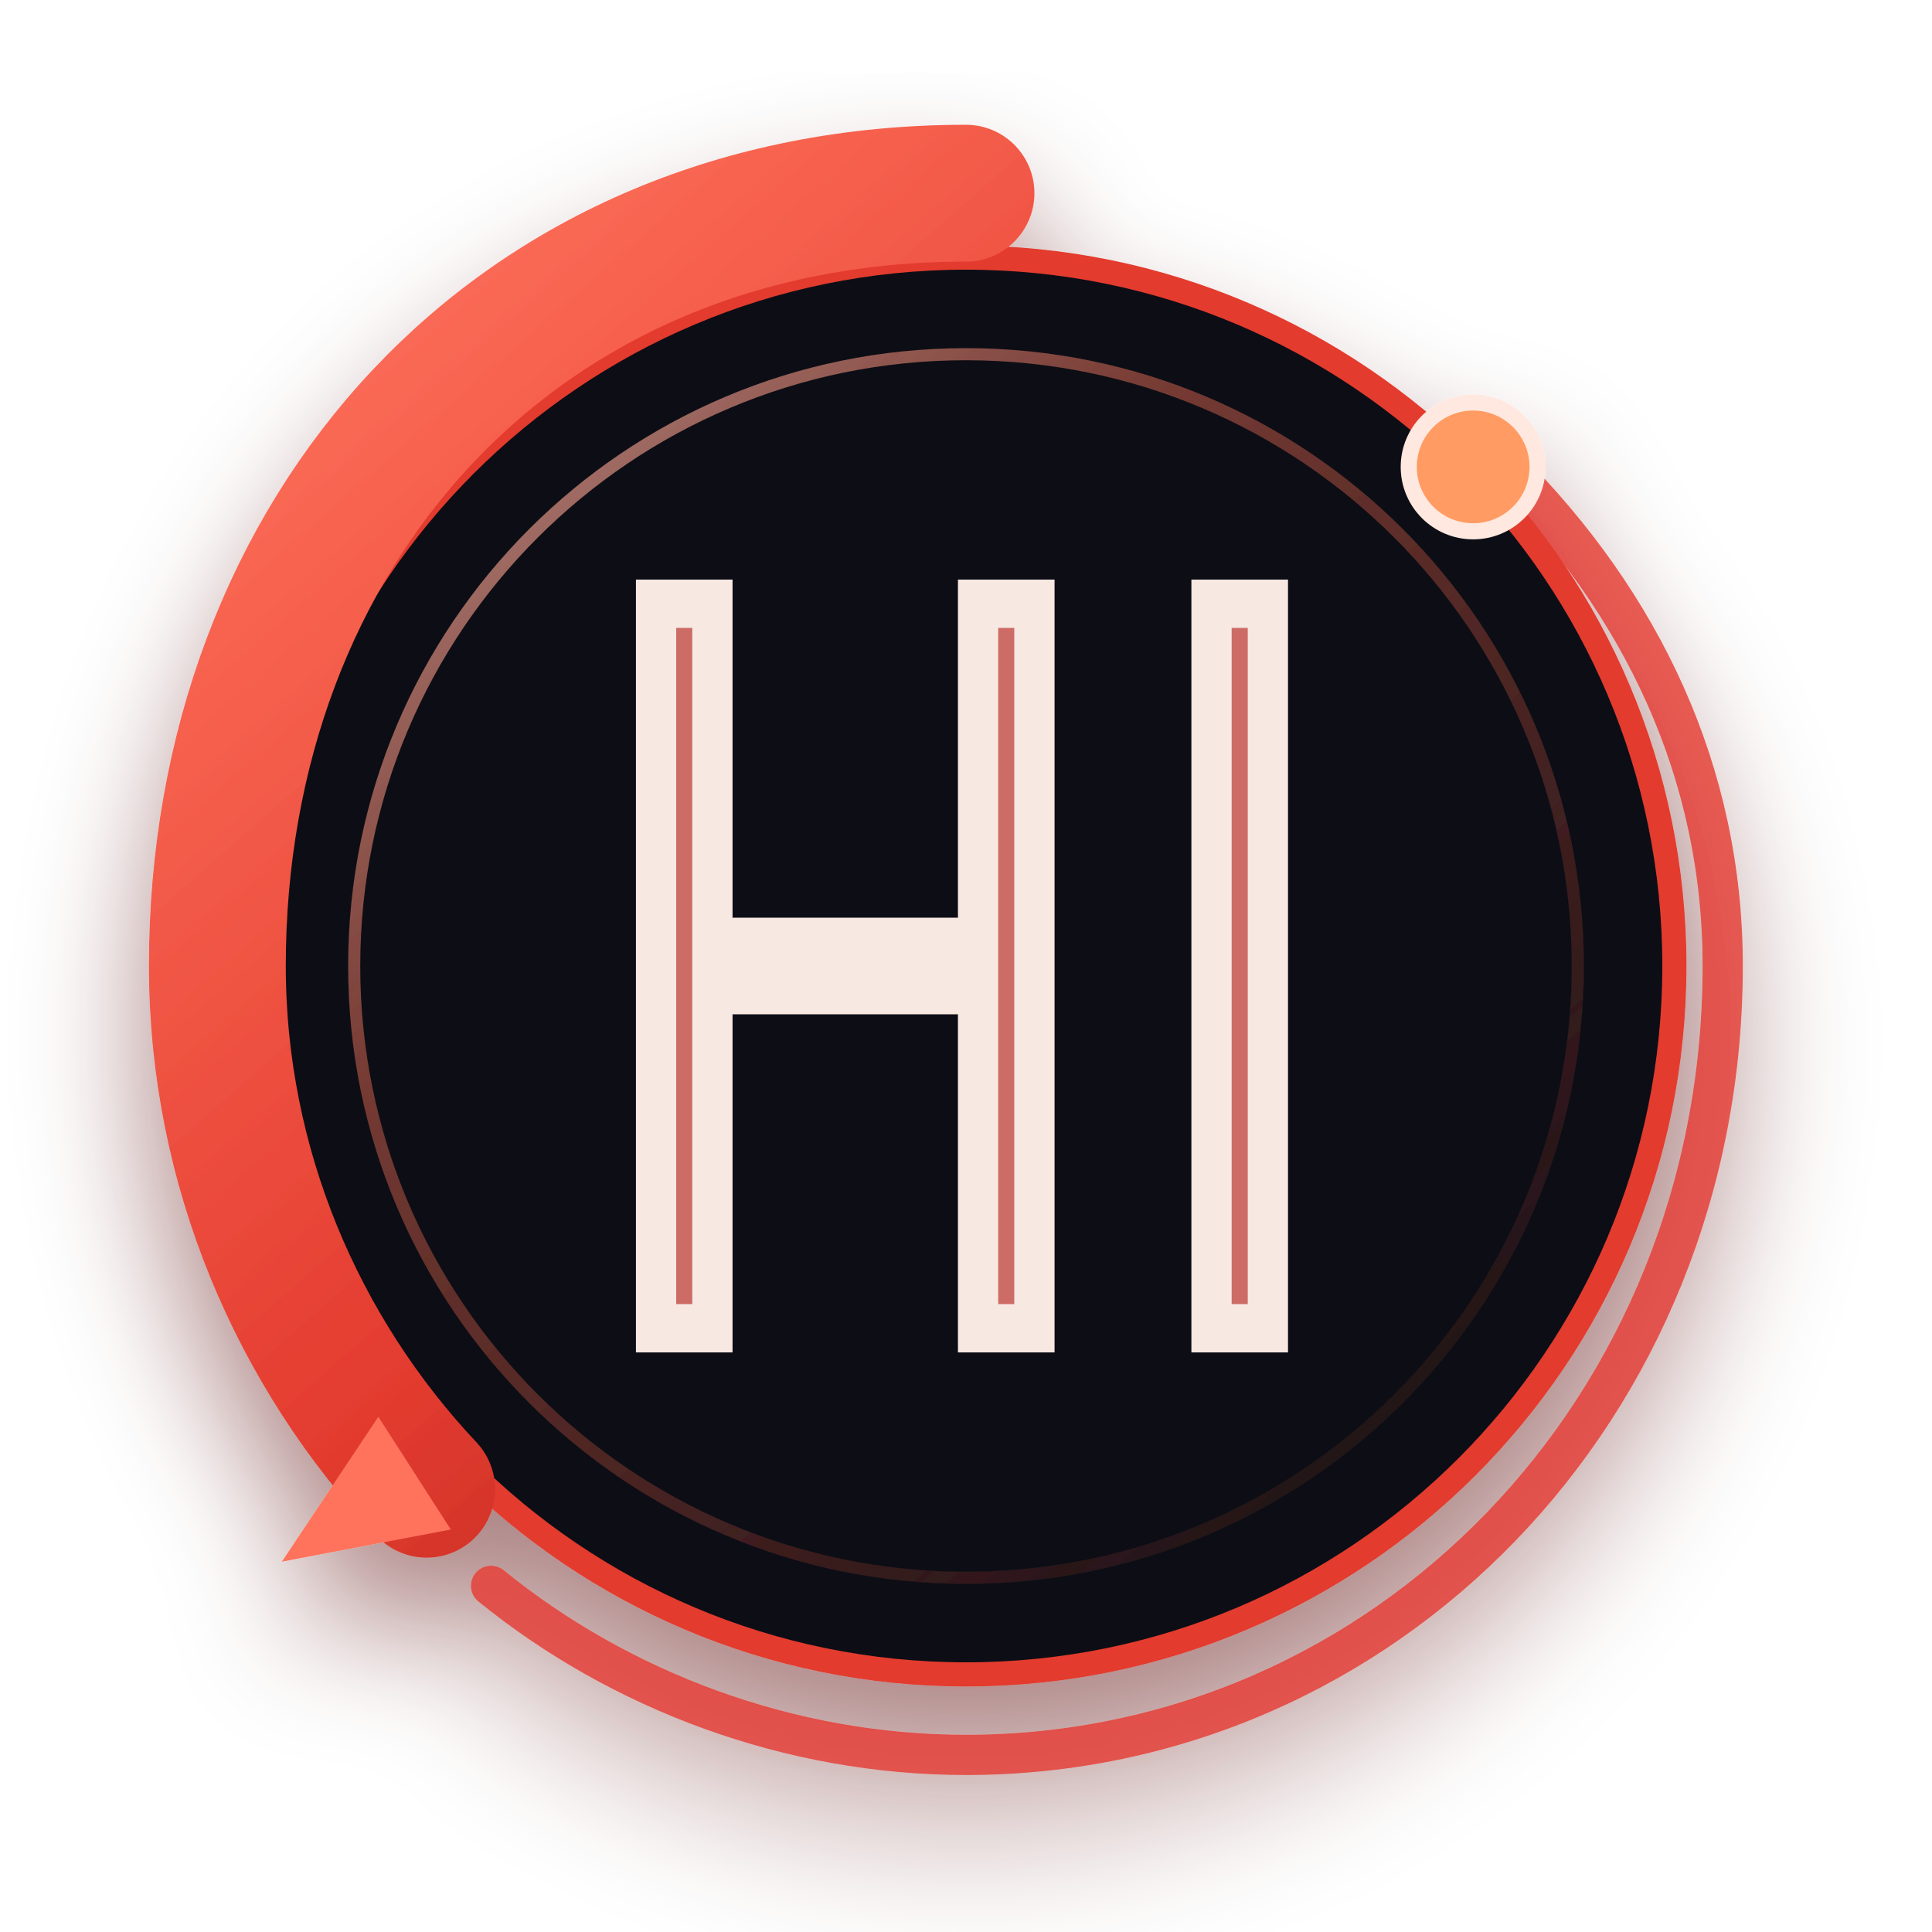
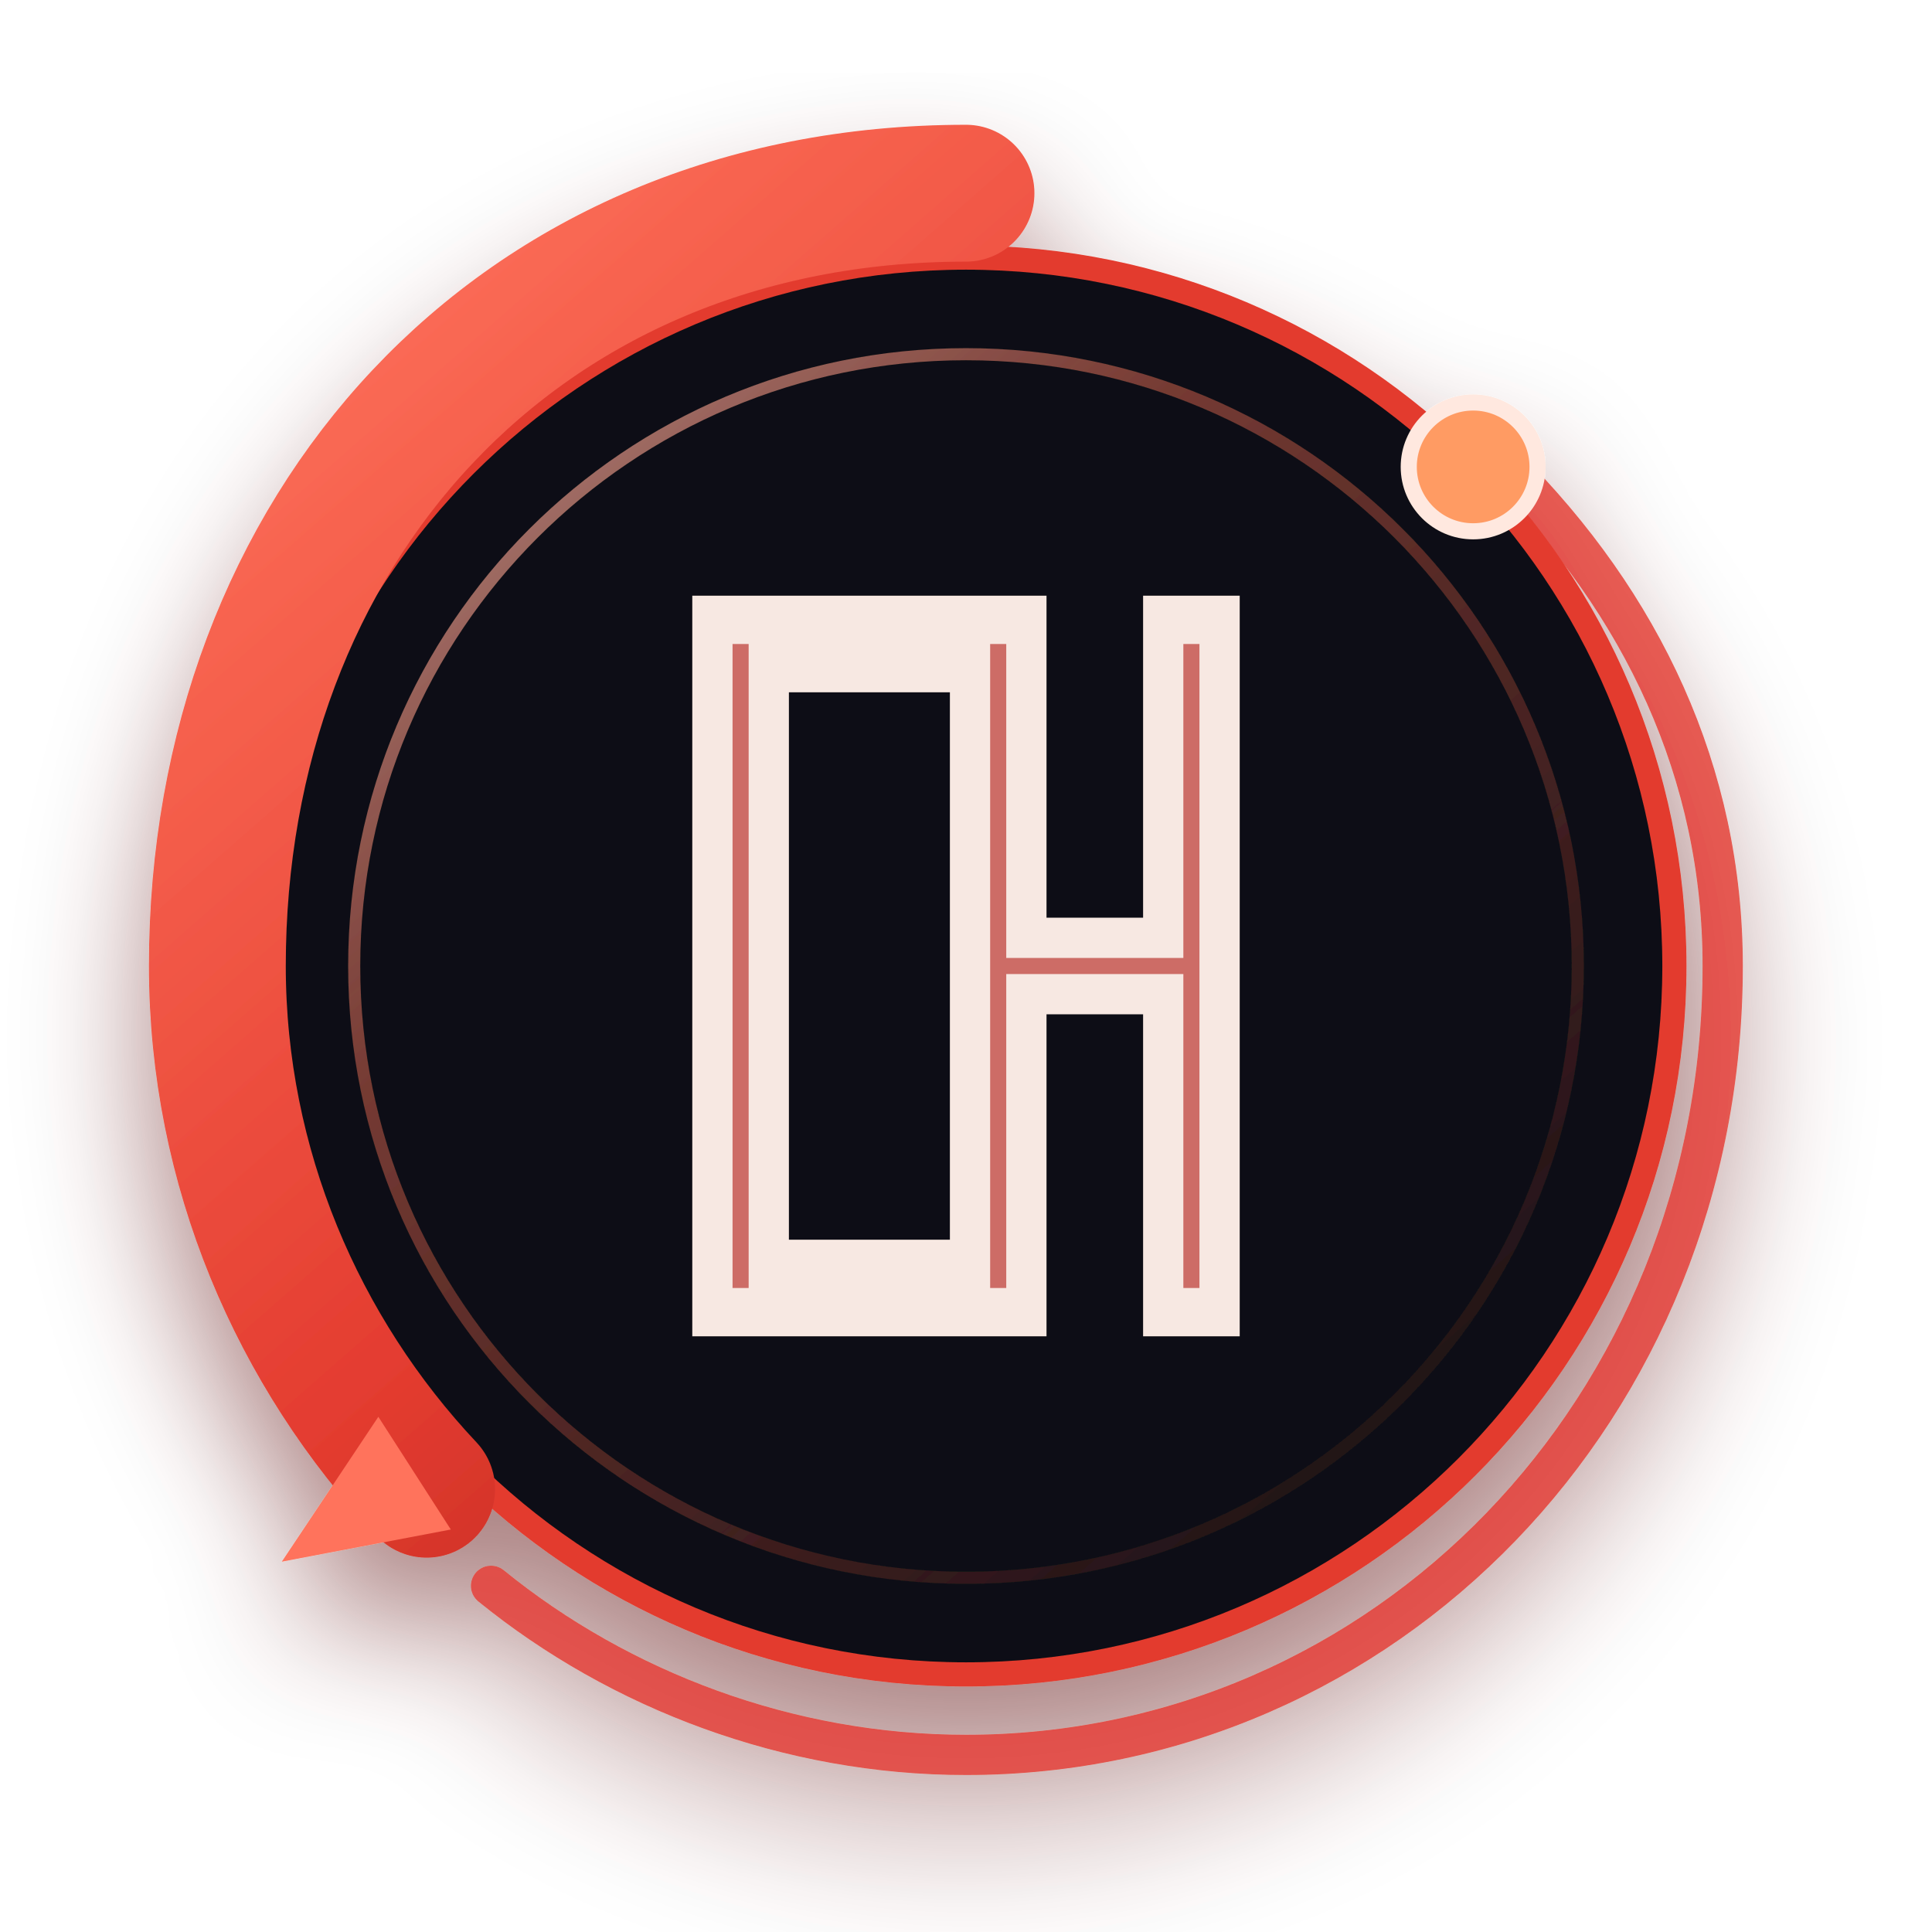
<svg xmlns="http://www.w3.org/2000/svg" viewBox="0 0 240 240" role="img" aria-labelledby="title desc">
  <defs>
    <linearGradient id="core" x1="34" y1="29" x2="196" y2="214" gradientUnits="userSpaceOnUse">
      <stop stop-color="#FF735C" />
      <stop offset=".48" stop-color="#E33B2F" />
      <stop offset="1" stop-color="#8C1717" />
    </linearGradient>
    <linearGradient id="edge" x1="40" y1="31" x2="189" y2="202" gradientUnits="userSpaceOnUse">
      <stop stop-color="#FFE0D8" stop-opacity=".95" />
      <stop offset=".36" stop-color="#FF755D" stop-opacity=".52" />
      <stop offset="1" stop-color="#E33B2F" stop-opacity="0" />
    </linearGradient>
    <filter id="shadow" x="-40%" y="-40%" width="180%" height="180%">
      <feDropShadow dx="0" dy="9" stdDeviation="8" flood-color="#57100D" flood-opacity=".48" />
    </filter>
  </defs>
  <g filter="url(#shadow)">
    <circle cx="120" cy="120" r="88" fill="#101015" stroke="#E33B2F" stroke-width="3" />
    <circle cx="120" cy="120" r="76" fill="none" stroke="url(#edge)" stroke-width="1.5" opacity=".82" />
    <path d="M120 24C64 24 27 66 27 120c0 25 10 48 26 65" fill="none" stroke="url(#core)" stroke-width="17" stroke-linecap="round" />
    <path d="M187 58c17 17 27 38 27 62 0 55-42 98-94 98-22 0-43-8-59-21" fill="none" stroke="#E33B2F" stroke-width="5" stroke-linecap="round" opacity=".82" />
    <circle cx="183" cy="58" r="8" fill="#FF9B64" stroke="#FFE8DF" stroke-width="2" />
-     <path d="M85 78v84M85 120h40M125 78v84M154 78v84" fill="none" stroke="#F7E8E2" stroke-width="12" stroke-linecap="square" />
-     <path d="M85 78v84M125 78v84M154 78v84" fill="none" stroke="#B72A24" stroke-width="2" opacity=".65" />
+     <path d="M92 80v80M92 80h22M92 160h22M124 80v80M148 80v80M124 120h24" fill="none" stroke="#F7E8E2" stroke-width="12" stroke-linecap="square" />
+     <path d="M92 80v80M124 80v80M148 80v80M124 120h24" fill="none" stroke="#B72A24" stroke-width="2" opacity=".65" />
    <path d="M47 176l-12 18 21-4" fill="#FF735C" />
  </g>
</svg>
